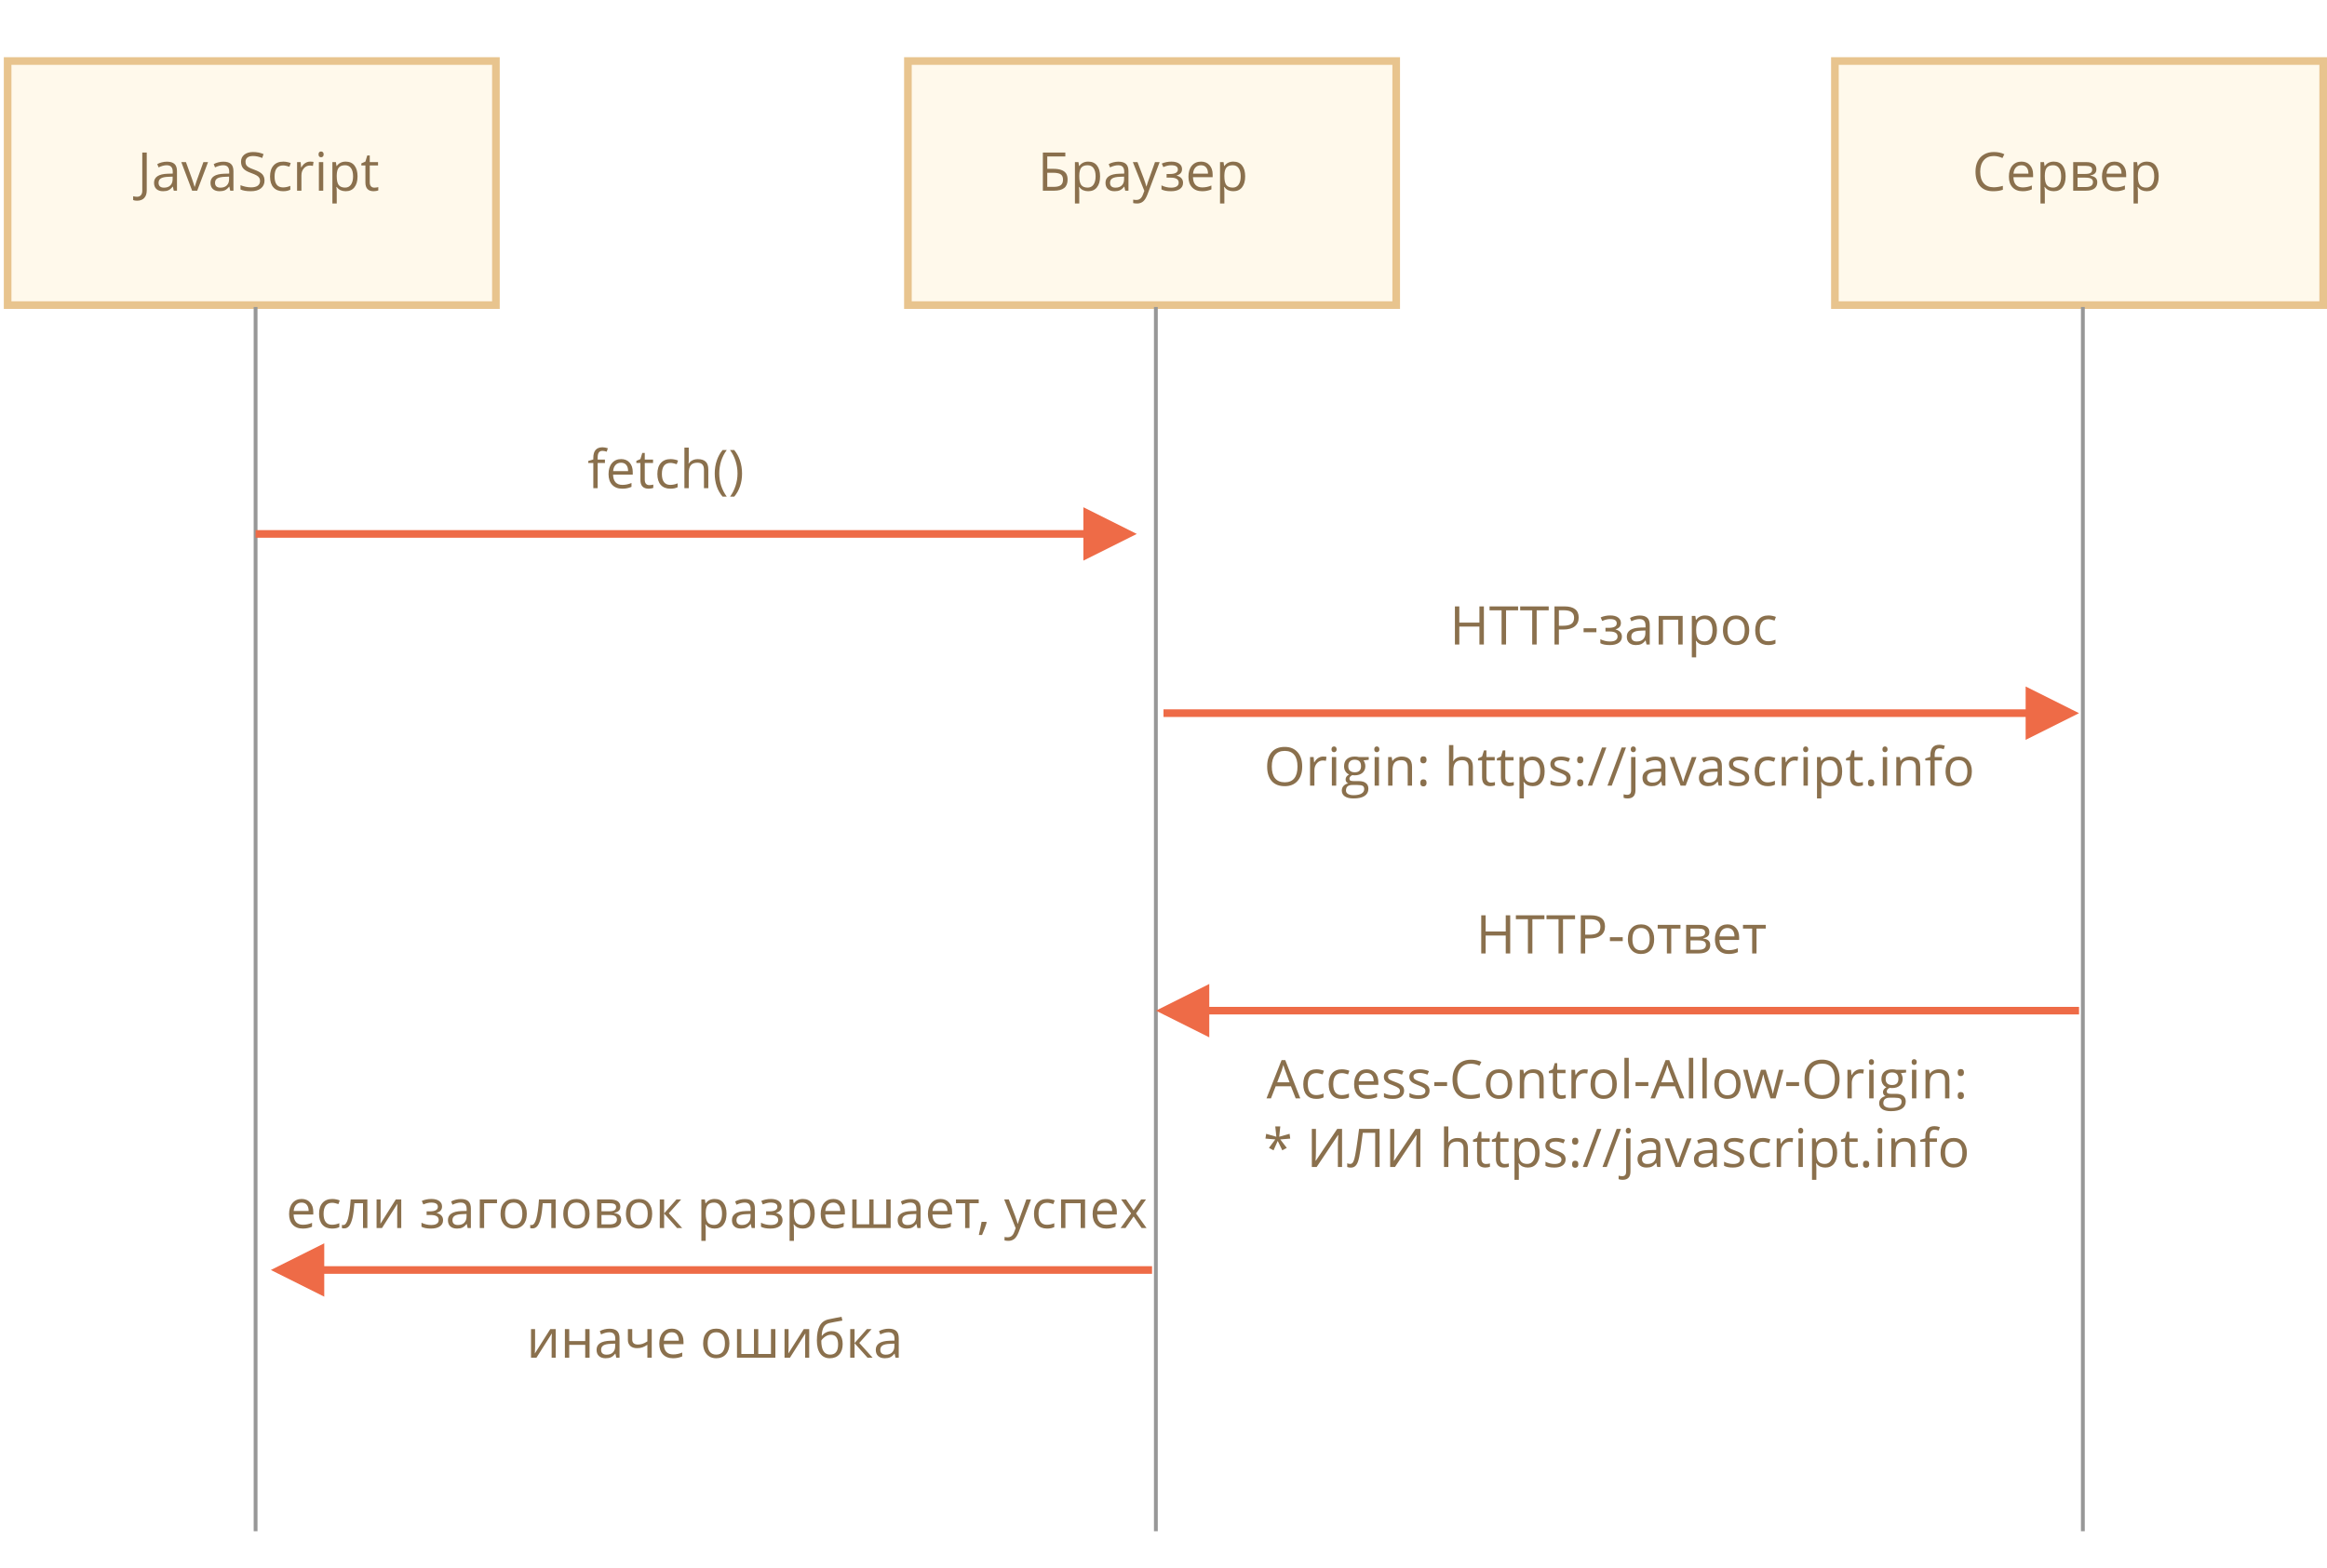
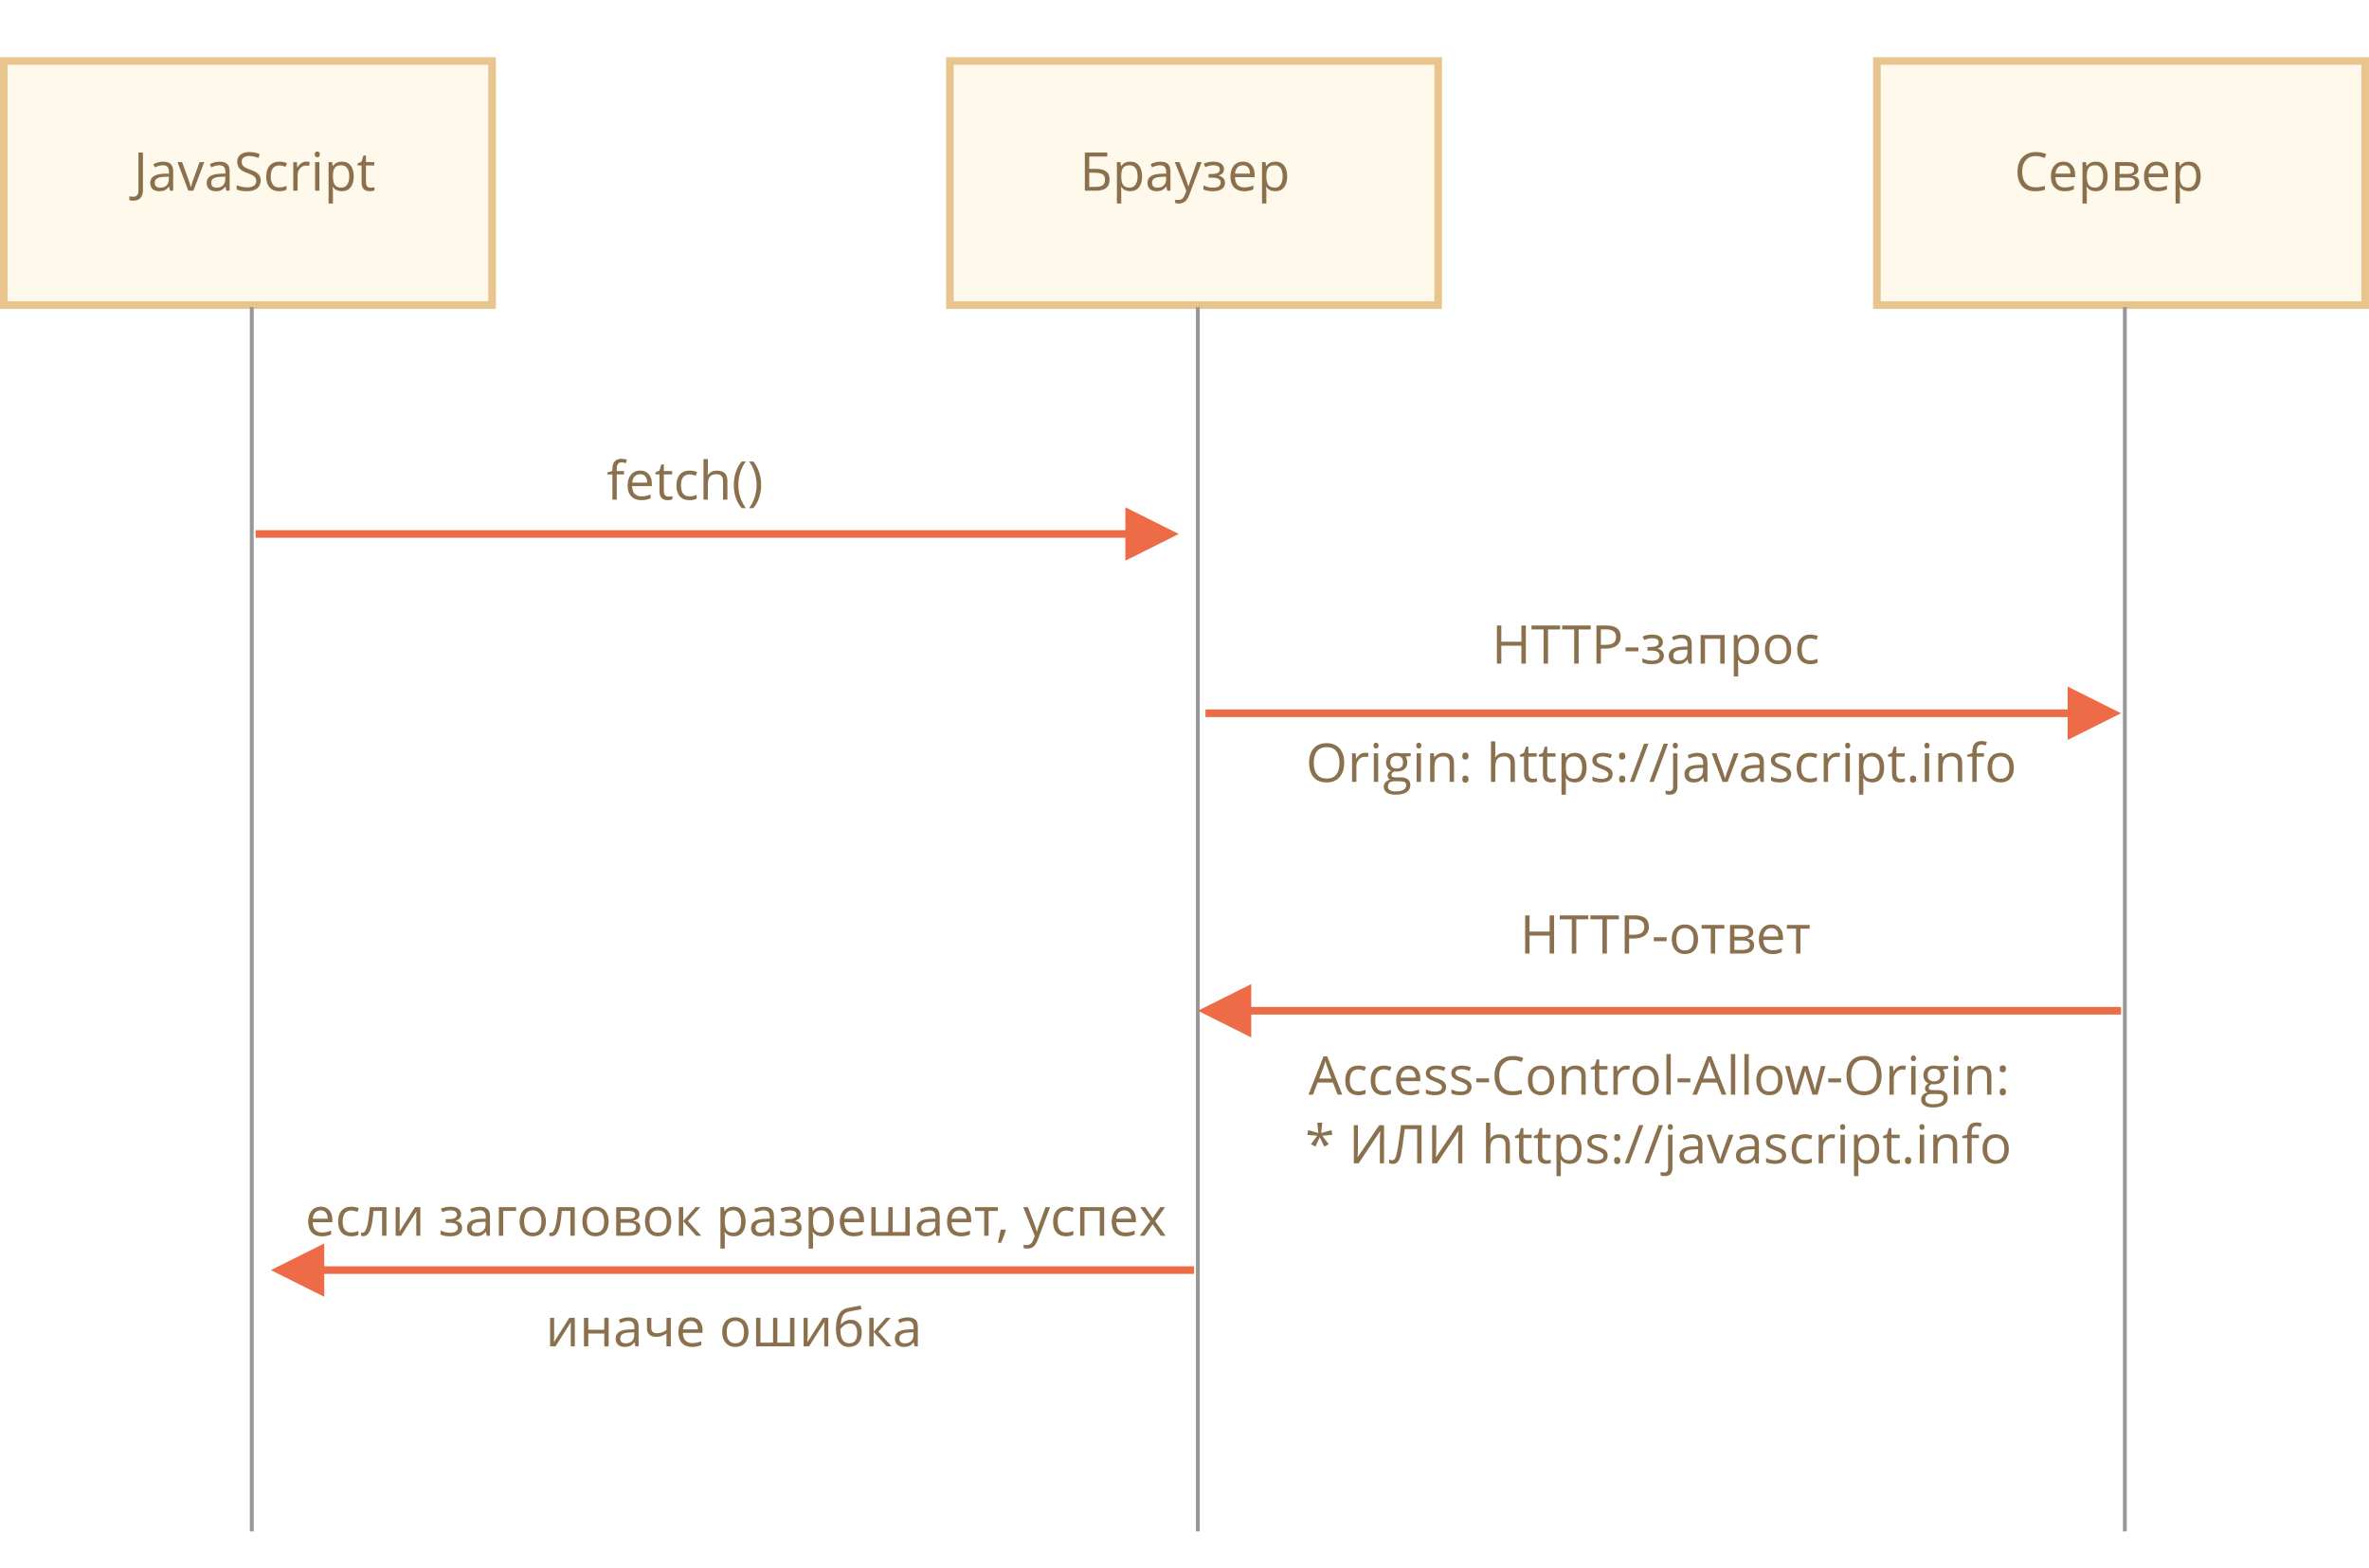
- <svg xmlns="http://www.w3.org/2000/svg" width="610px" height="411px" viewBox="0 0 610 411" version="1.1">
+ <svg xmlns="http://www.w3.org/2000/svg" width="621px" height="411px" viewBox="0 0 621 411" version="1.1">
  <g id="network" stroke="none" stroke-width="1" fill="none" fill-rule="evenodd">
    <g id="xhr-another-domain.svg">
-       <rect id="Rectangle-227" stroke="#E8C48E" stroke-width="2" fill="#FFF9EB" x="2" y="16" width="128" height="64" />
+       <rect id="Rectangle-227" stroke="#E8C48E" stroke-width="2" fill="#FFF9EB" x="1" y="16" width="128" height="64" />
      <text id="JavaScript" font-family="OpenSans-Regular, Open Sans" font-size="14" font-weight="normal" fill="#8A704D">
-         <tspan x="36" y="50">JavaScript</tspan>
+         <tspan x="35" y="50">JavaScript</tspan>
      </text>
-       <rect id="Rectangle-228" stroke="#E8C48E" stroke-width="2" fill="#FFF9EB" x="238" y="16" width="128" height="64" />
+       <rect id="Rectangle-228" stroke="#E8C48E" stroke-width="2" fill="#FFF9EB" x="249" y="16" width="128" height="64" />
      <text id="Browser" font-family="OpenSans-Regular, Open Sans" font-size="14" font-weight="normal" fill="#8A704D">
-         <tspan x="272" y="50">Браузер</tspan>
+         <tspan x="283" y="50">Браузер</tspan>
      </text>
-       <rect id="Rectangle-229" stroke="#E8C48E" stroke-width="2" fill="#FFF9EB" x="481" y="16" width="128" height="64" />
+       <rect id="Rectangle-229" stroke="#E8C48E" stroke-width="2" fill="#FFF9EB" x="492" y="16" width="128" height="64" />
      <text id="Server" font-family="OpenSans-Regular, Open Sans" font-size="14" font-weight="normal" fill="#8A704D">
-         <tspan x="517" y="50">Сервер</tspan>
+         <tspan x="528" y="50">Сервер</tspan>
      </text>
-       <path d="M67,81 L67,401" id="Line" stroke="#979797" stroke-linecap="square" />
-       <path d="M303,81 L303,401" id="Line" stroke="#979797" stroke-linecap="square" />
-       <path d="M546,81 L546,401" id="Line" stroke="#979797" stroke-linecap="square" />
-       <path id="Line" d="M284,141 L67,141 L67,139 L284,139 L284,133 L298,140 L284,147 L284,141 Z" fill="#EE6B47" fill-rule="nonzero" />
+       <path d="M66,81 L66,401" id="Line" stroke="#979797" stroke-linecap="square" />
+       <path d="M314,81 L314,401" id="Line" stroke="#979797" stroke-linecap="square" />
+       <path d="M557,81 L557,401" id="Line" stroke="#979797" stroke-linecap="square" />
+       <path id="Line" d="M295,141 L67,141 L67,139 L295,139 L295,133 L309,140 L295,147 L295,141 Z" fill="#EE6B47" fill-rule="nonzero" />
      <text id="Origin:-https://java" font-family="OpenSans-Regular, Open Sans" font-size="14" font-weight="normal" line-spacing="26" fill="#8A704D">
-         <tspan x="331.312" y="206">Origin: https://javascript.info</tspan>
+         <tspan x="342.312" y="205">Origin: https://javascript.info</tspan>
      </text>
      <text id="HTTP-request" font-family="OpenSans-Regular, Open Sans" font-size="14" font-weight="normal" line-spacing="26" fill="#8A704D">
-         <tspan x="380.015" y="169">HTTP-запрос</tspan>
+         <tspan x="391.015" y="174">HTTP-запрос</tspan>
      </text>
      <text id="fetch()" font-family="OpenSans-Regular, Open Sans" font-size="14" font-weight="normal" fill="#8A704D">
-         <tspan x="154" y="128">fetch()</tspan>
+         <tspan x="159" y="131">fetch()</tspan>
      </text>
      <text id="HTTP-response" font-family="OpenSans-Regular, Open Sans" font-size="14" font-weight="normal" line-spacing="27" fill="#8A704D">
-         <tspan x="386.919" y="250">HTTP-ответ</tspan>
+         <tspan x="398.419" y="250">HTTP-ответ</tspan>
      </text>
      <text id="Access-Control-Allow" font-family="OpenSans-Regular, Open Sans" font-size="14" font-weight="normal" line-spacing="18" fill="#8A704D">
-         <tspan x="332" y="288">Access-Control-Allow-Origin: </tspan>
-         <tspan x="331.13" y="306">* ИЛИ https://javascript.info</tspan>
+         <tspan x="343" y="287">Access-Control-Allow-Origin: </tspan>
+         <tspan x="342.13" y="305">* ИЛИ https://javascript.info</tspan>
      </text>
      <text id="if-the-header-allows" font-family="OpenSans-Regular, Open Sans" font-size="14" font-weight="normal" line-spacing="18" fill="#8A704D">
-         <tspan x="75" y="322">если заголовок разрешает, успех</tspan>
+         <tspan x="80" y="324">если заголовок разрешает, успех</tspan>
      </text>
      <text id="otherwise-fail" font-family="OpenSans-Regular, Open Sans" font-size="14" font-weight="normal" line-spacing="18" fill="#8A704D">
-         <tspan x="138" y="356">иначе ошибка</tspan>
+         <tspan x="143" y="353">иначе ошибка</tspan>
      </text>
-       <path id="Line" d="M531,188 L305,188 L305,186 L531,186 L531,180 L545,187 L531,194 L531,188 Z" fill="#EE6B47" fill-rule="nonzero" />
-       <path id="Line-2" d="M317,264 L545,264 L545,266 L317,266 L317,272 L303,265 L317,258 L317,264 Z" fill="#EE6B47" fill-rule="nonzero" />
-       <path id="Line-3" d="M85,332 L302,332 L302,334 L85,334 L85,340 L71,333 L85,326 L85,332 Z" fill="#EE6B47" fill-rule="nonzero" />
+       <path id="Line" d="M542,188 L316,188 L316,186 L542,186 L542,180 L556,187 L542,194 L542,188 Z" fill="#EE6B47" fill-rule="nonzero" />
+       <path id="Line-2" d="M328,264 L556,264 L556,266 L328,266 L328,272 L314,265 L328,258 L328,264 Z" fill="#EE6B47" fill-rule="nonzero" />
+       <path id="Line-3" d="M85,332 L313,332 L313,334 L85,334 L85,340 L71,333 L85,326 L85,332 Z" fill="#EE6B47" fill-rule="nonzero" />
    </g>
  </g>
</svg>
